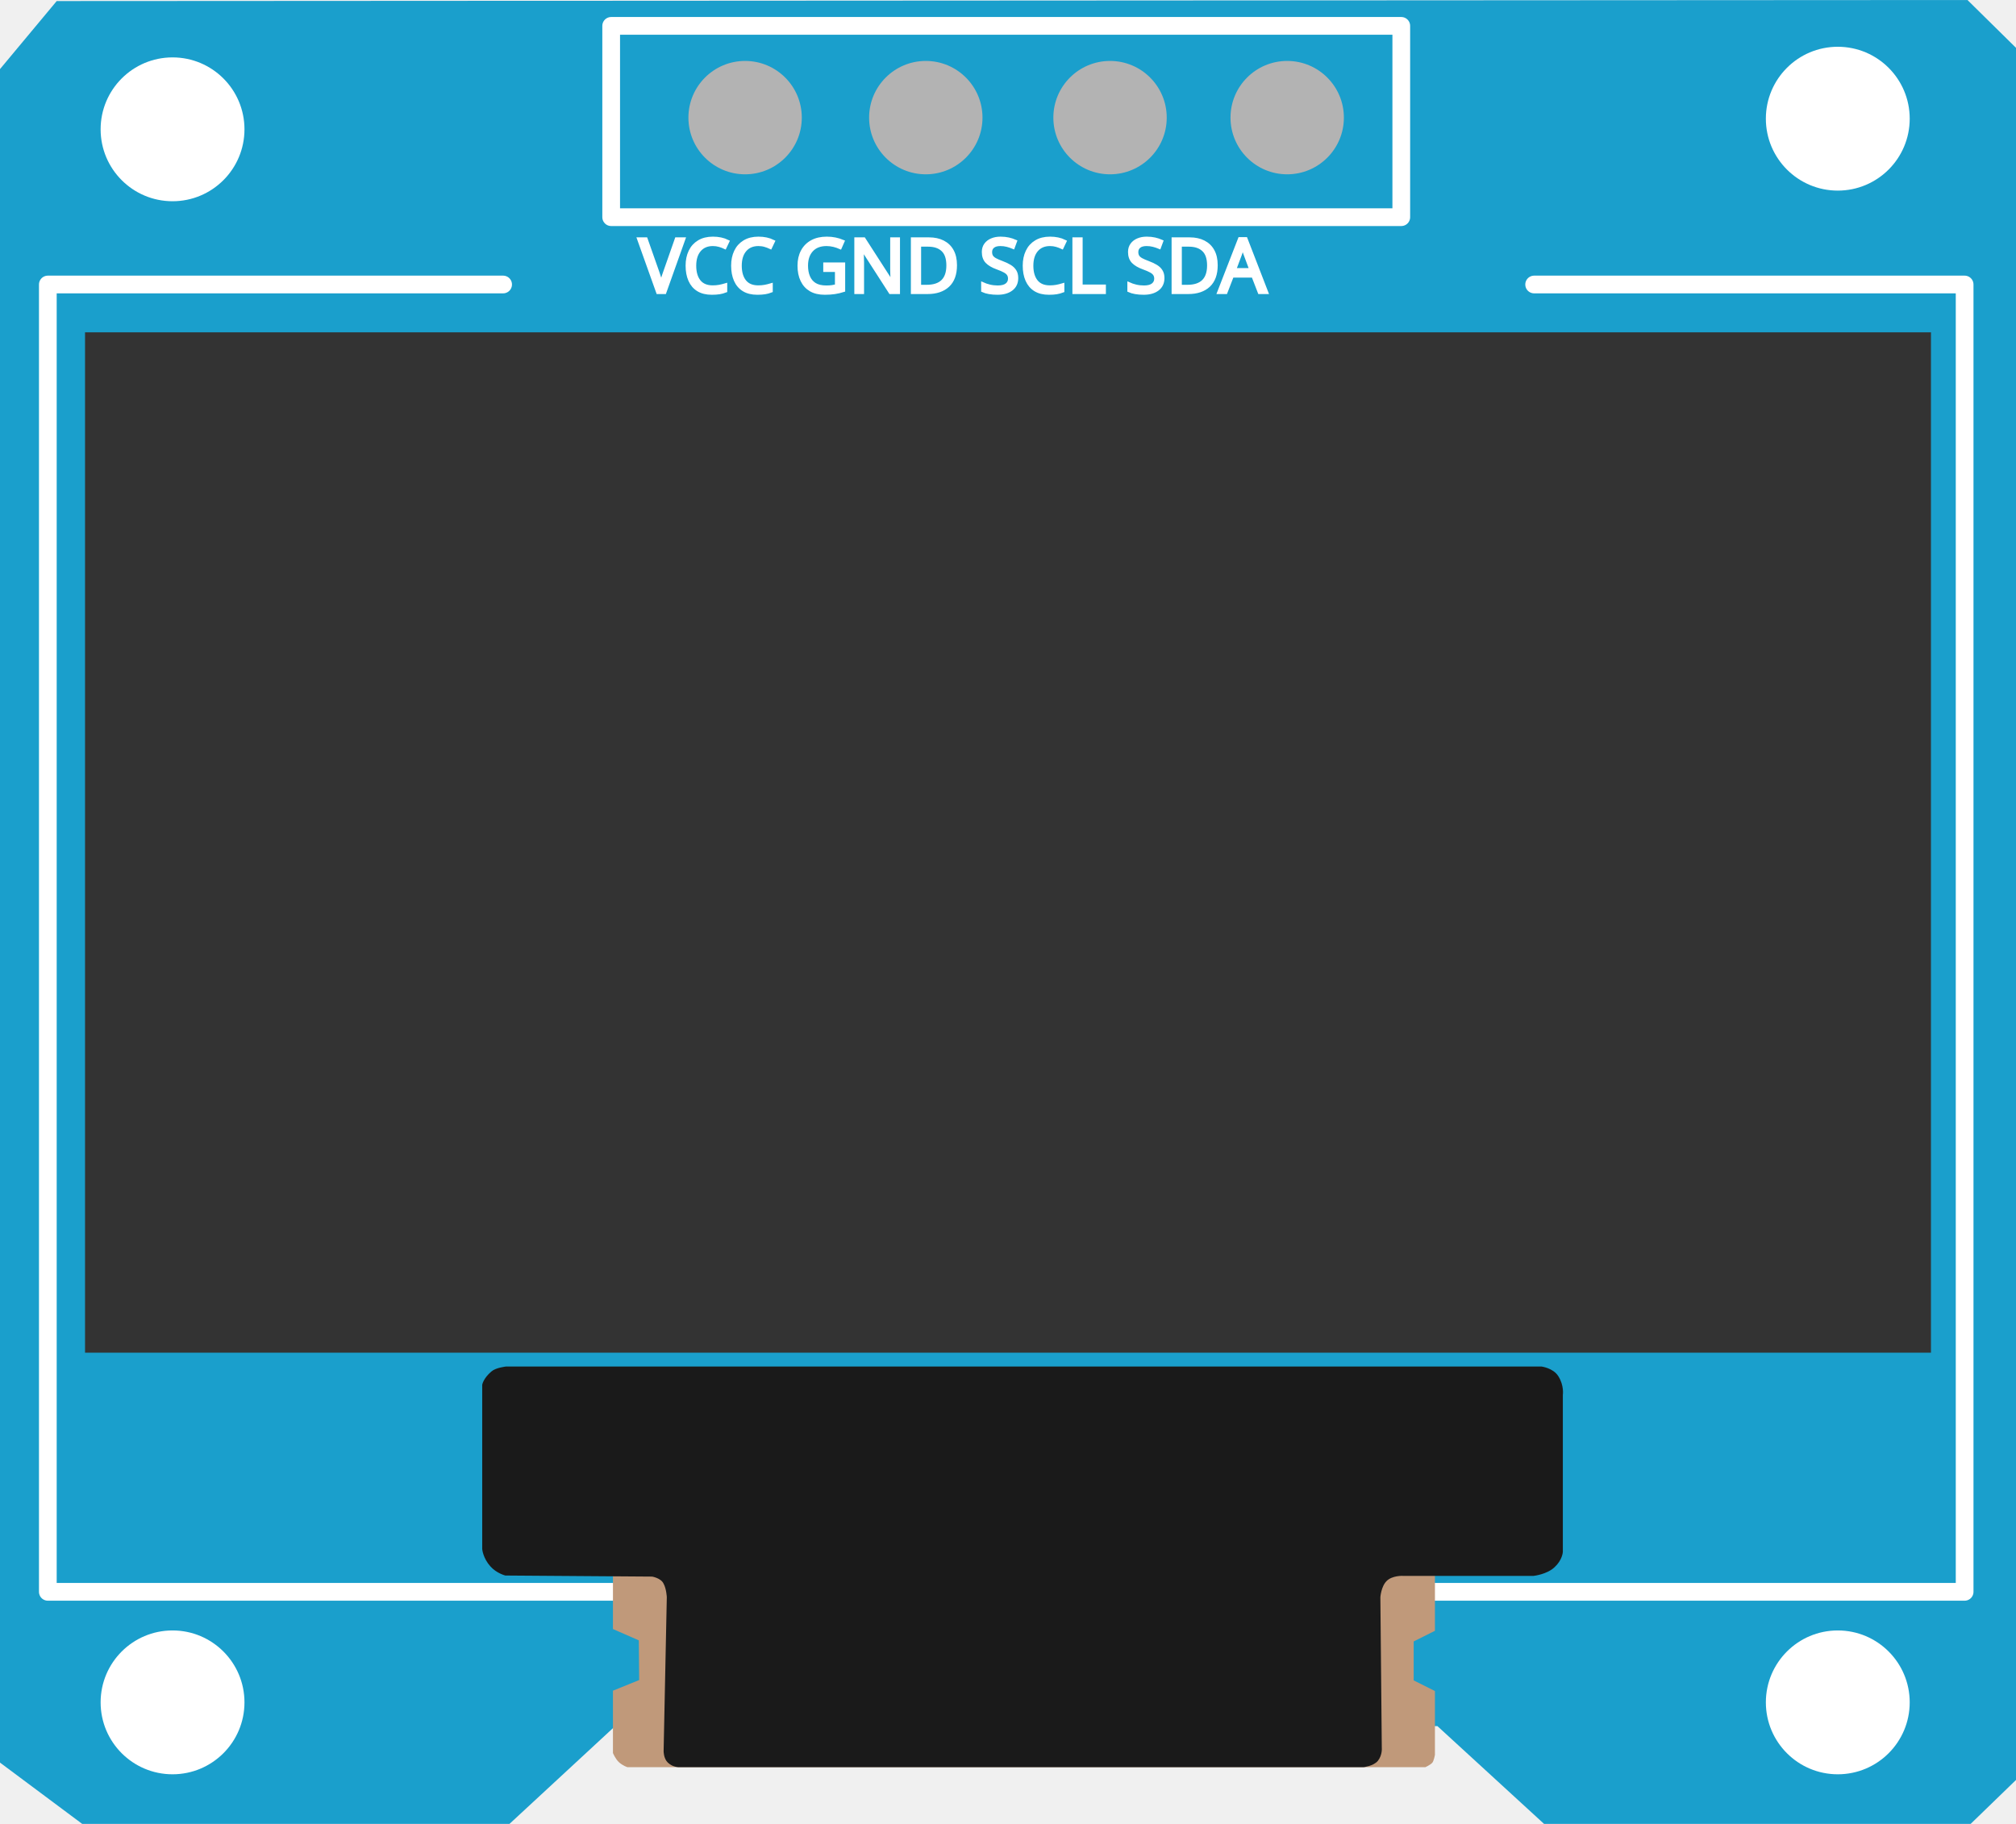
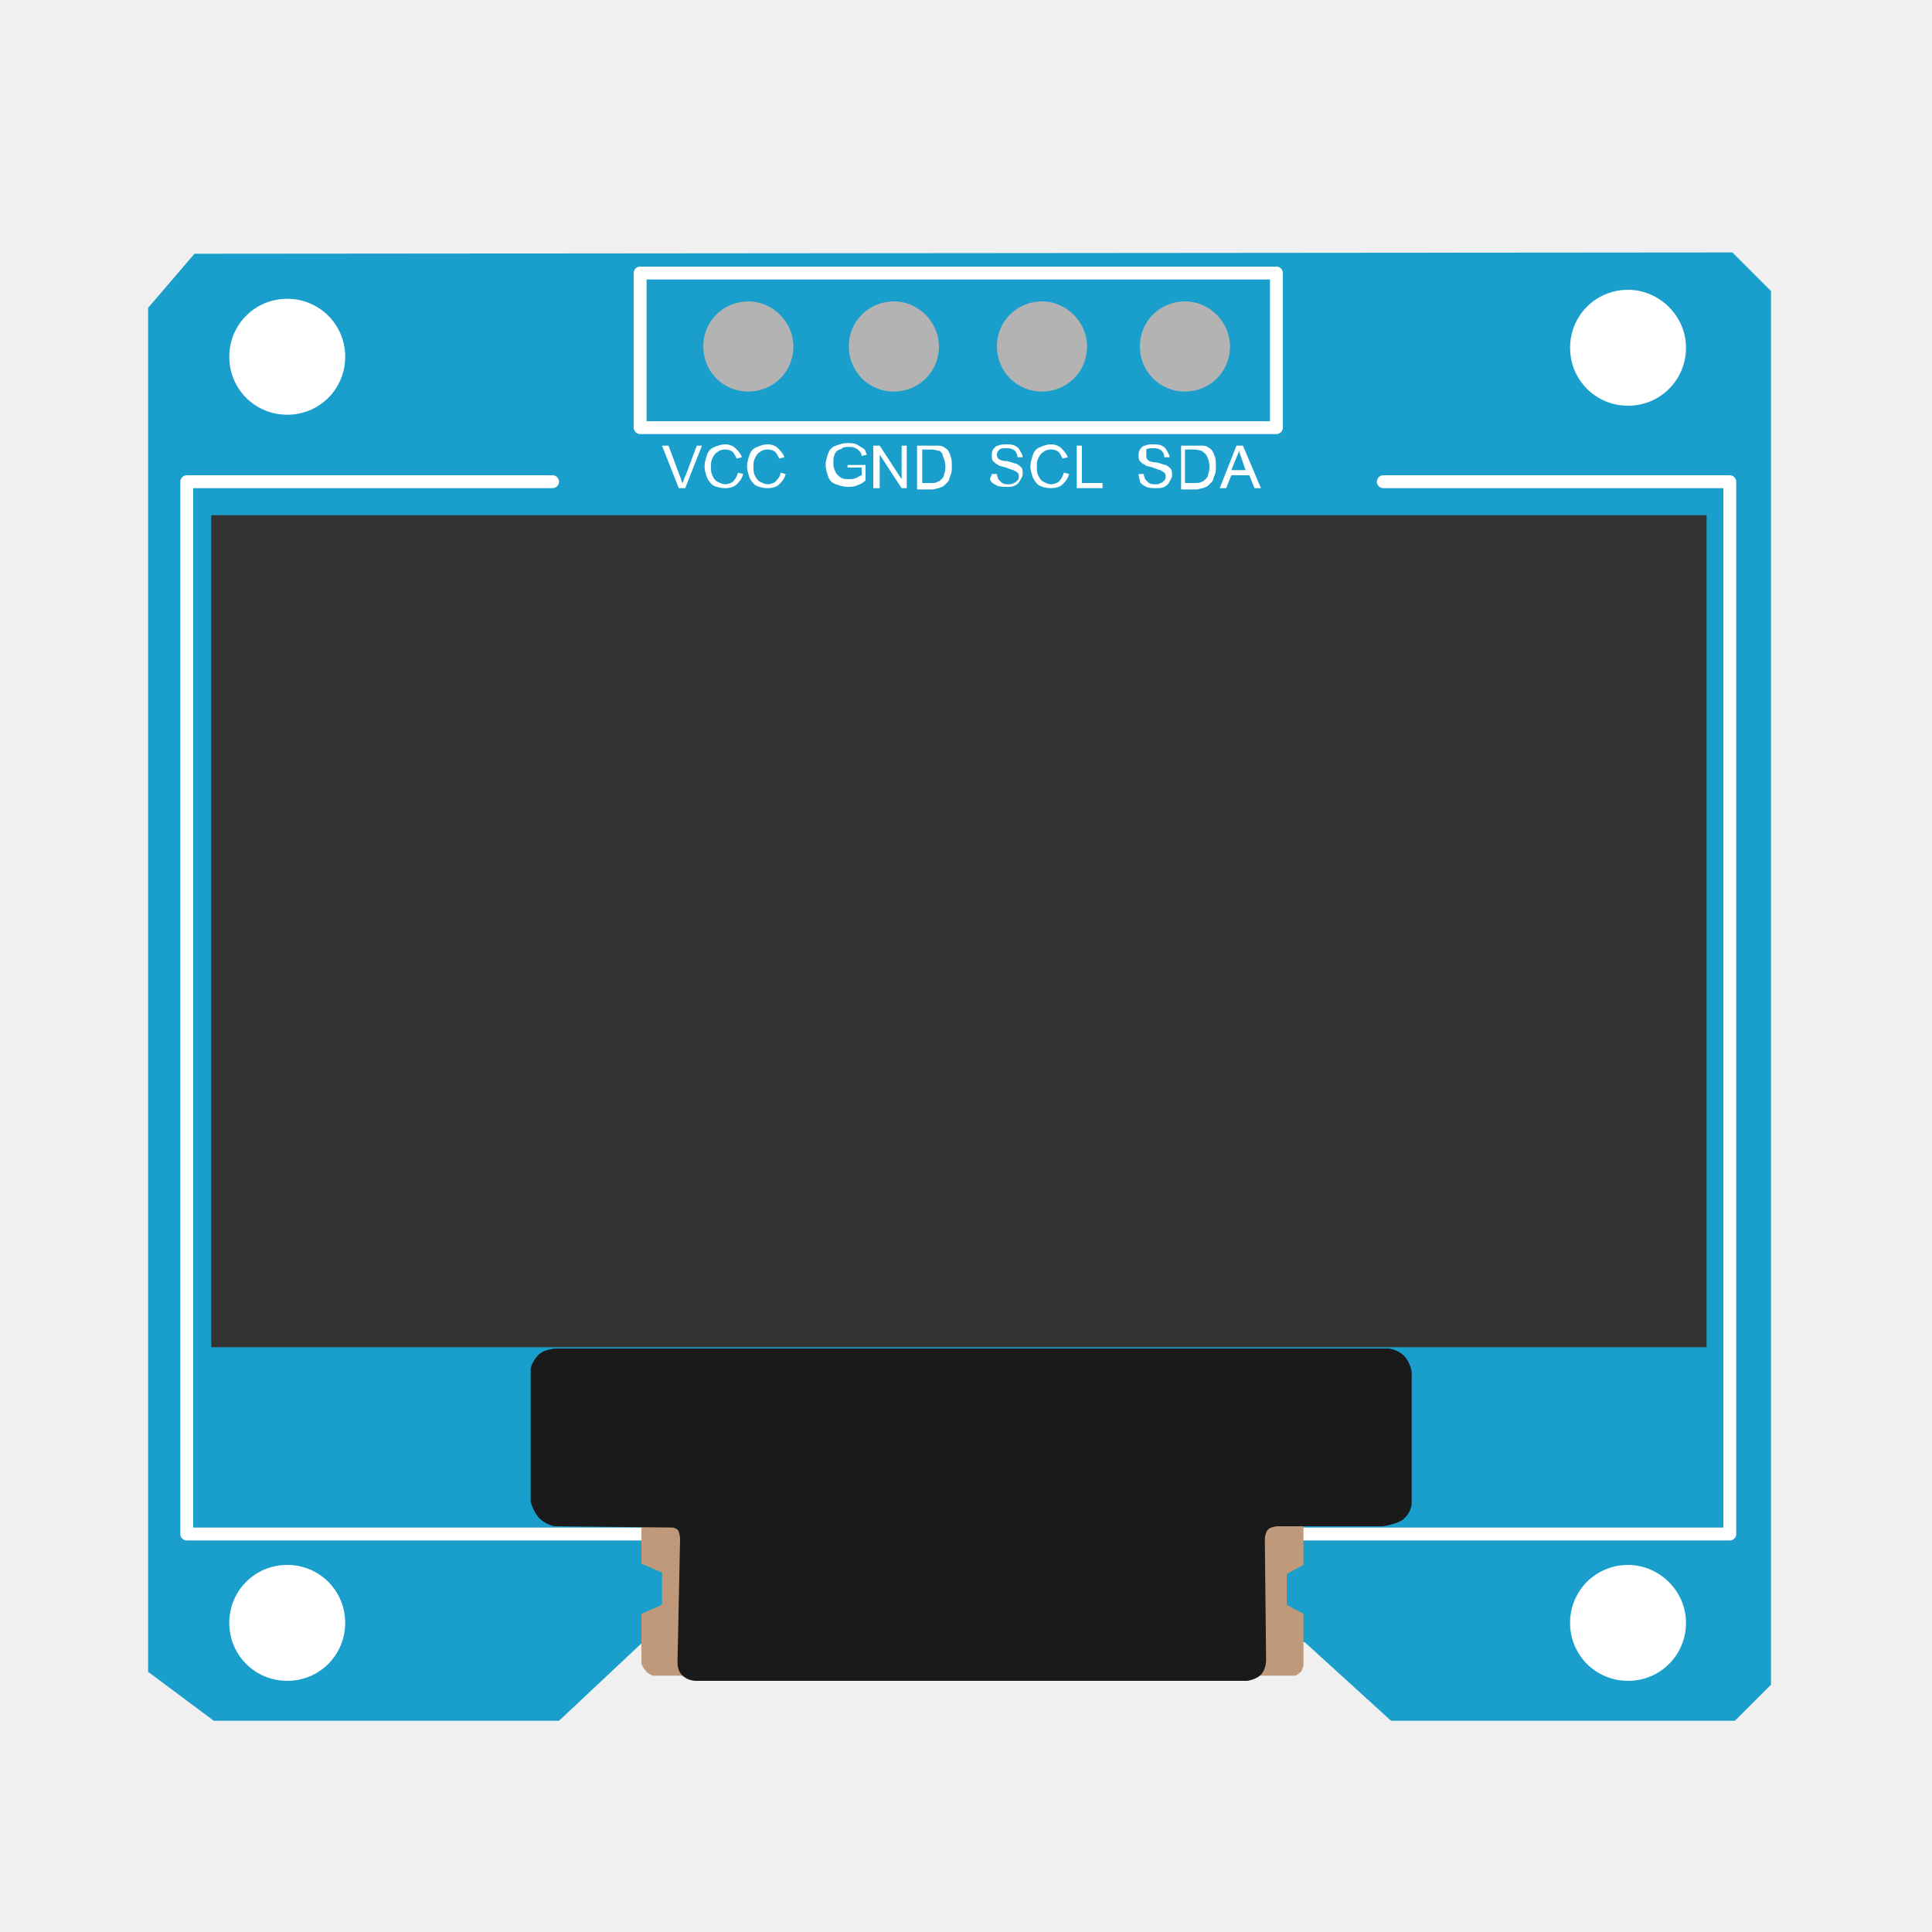
- <svg xmlns="http://www.w3.org/2000/svg" viewBox="0 0 569 514.8">
+ <svg xmlns="http://www.w3.org/2000/svg" viewBox="0 0 150 150">
  <style>
-     .st4{fill:#fff}.st7{fill:#b3b3b3}
+     .st4{fill:#fff}
  </style>
-   <path id="图层_1" fill="#1a9fcc" d="M569 502.4l-12.8 12.4H435.8l-30.1-27.6-232.4.3-29.5 27.3H23.2L0 497.5v-478L16 .3 555.3 0 569 13.5z" />
-   <g id="图层_5" fill="none" stroke="#fff" stroke-linejoin="round" stroke-miterlimit="10" stroke-width="5">
-     <path d="M172.5 7.3h223v54h-223z" />
-     <path stroke-linecap="round" d="M142 80.3H13.5v369h541v-369H433" />
+   <path id="图层_1" fill="#1a9fcc" d="M137.5 130.8l-2.8 2.8H108l-6.7-6.1H49.9l-6.5 6.1H16.6l-5.1-3.8V23.9l3.6-4.2 119.4-.1 3 3z" />
+   <g id="图层_5" fill="none" stroke="#fff" stroke-linejoin="round" stroke-miterlimit="10">
+     <path d="M49.7 21.2h49.4v12H49.7z" />
+     <path stroke-linecap="round" d="M42.9 37.4H14.5v81.7h119.8V37.4h-26.9" />
  </g>
-   <path id="图层_4" fill="#c0997a" d="M404.2 497.6c-.6.6-1.9 1.2-1.9 1.2H177.1s-1.3-.4-2.4-1.4c-1-.9-1.7-2.6-1.7-2.6v-17.6l7.4-3-.1-11.2-7.3-3.2v-20h232v20.5l-6 3v11l6 3v18s-.3 1.8-.8 2.3z" />
+   <path id="图层_4" fill="#c0997a" d="M101 129.8c-.1.1-.4.3-.4.3H50.7s-.3-.1-.5-.3c-.2-.2-.4-.6-.4-.6v-3.9l1.6-.7v-2.5l-1.6-.7V117h51.4v4.5l-1.3.7v2.4l1.3.7v4s-.1.4-.2.5z" />
  <g id="图层_3">
-     <circle cx="48.7" cy="36.5" r="20.3" class="st4" />
-     <circle cx="518.7" cy="33.5" r="20.3" class="st4" />
-     <circle cx="518.7" cy="480.5" r="20.3" class="st4" />
-     <circle cx="48.7" cy="480.5" r="20.3" class="st4" />
-     <path fill="#333" stroke="#333" stroke-miterlimit="10" d="M24.5 94.3h520v287h-520z" />
-     <path fill="#1a1a1a" stroke="#1a1a1a" stroke-miterlimit="10" d="M432.8 444.3H396s-3.2-.2-5 1.6c-1.7 1.7-1.9 4.9-1.9 4.9l.4 42.5s.2 1.9-1 3.4c-1.1 1.3-3.7 1.6-3.7 1.6h-193s-1.7.1-3-1.2c-1-1-1-2.8-1-2.8l.9-43.5s-.1-2.5-1-4.1c-.9-1.8-3.6-2.2-3.6-2.2l-41.4-.3s-2.3-.6-3.9-2.4c-2-2.2-2.2-4.6-2.2-4.6v-46.3s.3-1.6 2.4-3.4c1.1-1 3.9-1.3 3.9-1.3H435s3.1.4 4.4 2.5c1.6 2.5 1.2 5 1.2 5V438s-.1 2.1-2.2 4c-2 1.9-5.6 2.3-5.6 2.3z" />
-     <circle cx="210.3" cy="33.2" r="16" class="st7" />
-     <circle cx="261.3" cy="33.2" r="16" class="st7" />
-     <circle cx="313.3" cy="33.2" r="16" class="st7" />
-     <circle cx="363.3" cy="33.2" r="16" class="st7" />
-     <text fill="#fff" stroke="#fff" stroke-miterlimit="10" font-family="ArialMT" font-size="21" transform="translate(180.333 82.497)">
-       VCC GND SCL SDA
-     </text>
+     <path d="M26.8 27.7c0 2.5-2 4.5-4.5 4.5s-4.5-2-4.5-4.5 2-4.5 4.5-4.5 4.5 2 4.5 4.5zm104.1-.7c0 2.5-2 4.5-4.5 4.5s-4.5-2-4.5-4.5 2-4.5 4.5-4.5c2.4 0 4.5 2 4.5 4.5zm0 99c0 2.5-2 4.5-4.5 4.5s-4.5-2-4.5-4.5 2-4.5 4.5-4.5c2.4 0 4.5 2 4.5 4.5zm-104.1 0c0 2.5-2 4.5-4.5 4.5s-4.5-2-4.5-4.5 2-4.5 4.5-4.5 4.5 2 4.5 4.5z" class="st4" />
+     <path fill="#333" stroke="#333" stroke-miterlimit="10" d="M16.9 40.5H132v63.6H16.9z" />
+     <path fill="#1a1a1a" stroke="#1a1a1a" stroke-miterlimit="10" d="M107.3 118h-8.1s-.7 0-1.1.4c-.4.4-.4 1.1-.4 1.1l.1 9.4s0 .4-.2.7c-.2.3-.8.4-.8.4H54s-.4 0-.7-.3c-.2-.2-.2-.6-.2-.6l.2-9.6s0-.5-.2-.9-.8-.5-.8-.5l-9.2-.1s-.5-.1-.9-.5c-.4-.5-.5-1-.5-1v-10.2s.1-.4.5-.8c.2-.2.9-.3.9-.3h64.7s.7.1 1 .6c.4.6.3 1.1.3 1.1v9.8s0 .5-.5.9c-.5.3-1.3.4-1.3.4z" />
+     <path fill="#b3b3b3" d="M61.6 26.9c0 2-1.6 3.5-3.5 3.5-2 0-3.5-1.6-3.5-3.5 0-2 1.6-3.5 3.5-3.5s3.5 1.6 3.5 3.5zm11.3 0c0 2-1.6 3.5-3.5 3.5-2 0-3.5-1.6-3.5-3.5 0-2 1.6-3.5 3.5-3.5s3.5 1.6 3.5 3.5zm11.5 0c0 2-1.6 3.5-3.5 3.5-2 0-3.5-1.6-3.5-3.5 0-2 1.6-3.5 3.5-3.5s3.5 1.6 3.5 3.5zm11.1 0c0 2-1.6 3.5-3.5 3.5-2 0-3.5-1.6-3.5-3.5 0-2 1.6-3.5 3.5-3.5s3.5 1.6 3.5 3.5z" />
+     <path d="M52.7 37.9l-1.3-3.3h.5l.9 2.4c.1.2.1.4.2.5.1-.2.1-.4.2-.5l.9-2.4h.4l-1.3 3.3h-.5zm4.6-1.2l.4.1c-.1.4-.3.6-.5.8-.2.2-.5.3-.9.3s-.7-.1-.9-.2c-.2-.1-.4-.4-.5-.6-.1-.3-.2-.6-.2-.9 0-.3.1-.6.2-.9.1-.3.3-.5.6-.6.2-.1.5-.2.8-.2.3 0 .6.1.8.3.2.2.4.4.5.7l-.4.1c-.1-.2-.2-.4-.3-.5-.1-.1-.3-.2-.6-.2s-.5.1-.6.2c-.2.1-.3.3-.4.5-.1.2-.1.4-.1.6 0 .3 0 .5.1.7.1.2.2.4.4.5.2.1.4.2.6.2.2 0 .5-.1.6-.2.2-.2.3-.4.4-.7zm3.3 0l.4.1c-.1.4-.3.6-.5.8-.2.2-.5.3-.9.3s-.7-.1-.9-.2c-.2-.1-.4-.4-.5-.6-.1-.3-.2-.6-.2-.9 0-.3.1-.6.2-.9.1-.3.3-.5.6-.6.2-.1.5-.2.8-.2.3 0 .6.1.8.3.2.2.4.4.5.7l-.4.1c-.1-.2-.2-.4-.3-.5-.1-.1-.3-.2-.6-.2s-.5.1-.6.2c-.2.1-.3.3-.4.5-.1.2-.1.4-.1.6 0 .3 0 .5.1.7.1.2.2.4.4.5.2.1.4.2.6.2.2 0 .5-.1.6-.2s.4-.4.4-.7zm5.2-.2v-.4h1.4v1.2c-.2.2-.4.3-.7.4-.2.1-.5.1-.7.1-.3 0-.6-.1-.9-.2-.3-.1-.5-.3-.6-.6-.1-.3-.2-.6-.2-.9 0-.3.1-.6.2-.9.1-.3.3-.5.6-.6.3-.1.5-.2.9-.2.2 0 .5 0 .7.1.2.1.3.2.5.3s.2.3.3.5l-.4.1c0-.2-.1-.3-.2-.4-.1-.1-.2-.2-.3-.2-.1-.1-.3-.1-.5-.1s-.4 0-.5.1c-.1.1-.3.1-.4.2-.1.1-.2.2-.2.3-.1.2-.1.4-.1.7 0 .3.1.5.2.7.1.2.3.3.4.4.2.1.4.1.6.1.2 0 .4 0 .6-.1.2-.1.3-.2.4-.2v-.6h-1.1zm2 1.4v-3.3h.5l1.7 2.6v-2.6h.4v3.3H70l-1.7-2.6v2.6h-.5zm3.4 0v-3.3h1.7c.2 0 .4.1.5.2.2.1.3.3.4.6s.1.5.1.8c0 .3 0 .5-.1.7-.1.2-.1.4-.2.5l-.3.3c-.1.1-.2.1-.4.2-.2 0-.3.1-.5.1h-1.2zm.4-.4h.7c.2 0 .4 0 .5-.1.1 0 .2-.1.3-.2.1-.1.2-.2.2-.4.1-.2.1-.4.1-.6 0-.3-.1-.6-.2-.8 0-.2-.2-.4-.3-.4-.1 0-.3-.1-.6-.1h-.7v2.6zm5.4-.7h.4c0 .2.1.3.1.4l.3.3c.2.1.3.1.5.1s.3 0 .4-.1c.1 0 .2-.1.3-.2.1-.1.1-.2.1-.3 0-.1 0-.2-.1-.3-.1-.1-.2-.1-.3-.2-.1 0-.3-.1-.6-.2s-.5-.1-.6-.2c-.2-.1-.3-.2-.4-.3-.1-.1-.1-.3-.1-.4 0-.2 0-.3.1-.5.1-.1.2-.3.4-.3.2-.1.4-.1.6-.1.2 0 .5 0 .7.1s.3.2.4.4c.1.2.2.3.2.5H79c0-.2-.1-.4-.2-.5-.1-.1-.3-.2-.6-.2s-.5 0-.6.1c-.1.1-.2.2-.2.4 0 .1 0 .2.1.3.1.1.3.2.7.2.4.1.6.2.7.2.2.1.3.2.4.3.1.1.1.3.1.5s-.1.3-.2.5-.2.3-.4.4c-.2.1-.4.1-.6.1-.3 0-.6 0-.8-.1-.2-.1-.4-.2-.5-.4s.1-.3.1-.5zm5.6-.1l.4.1c-.1.4-.3.6-.5.8-.2.2-.5.3-.9.3s-.7-.1-.9-.2c-.2-.1-.4-.4-.5-.6-.1-.3-.2-.6-.2-.9 0-.3.1-.6.2-.9.1-.3.3-.5.6-.6.2-.1.5-.2.8-.2.3 0 .6.1.8.3.2.2.4.4.5.7l-.4.1c-.1-.2-.2-.4-.3-.5-.1-.1-.3-.2-.6-.2s-.5.1-.6.2c-.2.1-.3.3-.4.5-.1.2-.1.4-.1.6 0 .3 0 .5.1.7.1.2.2.4.4.5.2.1.4.2.6.2.2 0 .5-.1.6-.2.2-.2.3-.4.4-.7zm1 1.2v-3.3h.4v2.9h1.6v.4h-2zm4.8-1.1h.4c0 .2.1.3.1.4l.3.3c.2.1.3.1.5.1s.3 0 .4-.1c.1 0 .2-.1.3-.2.1-.1.1-.2.1-.3 0-.1 0-.2-.1-.3-.1-.1-.2-.1-.3-.2-.1 0-.3-.1-.6-.2s-.5-.1-.6-.2c-.2-.1-.3-.2-.4-.3-.1-.1-.1-.3-.1-.4 0-.2 0-.3.1-.5.1-.1.2-.3.4-.3.2-.1.4-.1.6-.1.2 0 .5 0 .7.1.2.1.3.2.4.4.1.2.2.3.2.5h-.4c0-.2-.1-.4-.2-.5-.1-.1-.3-.2-.6-.2s-.5 0-.6.1v.5c0 .1 0 .2.1.3.1.1.3.2.7.2.4.1.6.2.7.2.2.1.3.2.4.3.1.1.1.3.1.5s-.1.3-.2.5-.2.3-.4.4c-.2.1-.4.1-.6.1-.3 0-.6 0-.8-.1-.2-.1-.4-.2-.5-.4 0-.2-.1-.4-.1-.6zm3.3 1.1v-3.3h1.7c.2 0 .4.1.5.2.2.1.3.3.4.6.1.2.1.5.1.8 0 .3 0 .5-.1.7-.1.2-.1.4-.2.5l-.3.3c-.1.1-.2.1-.4.2-.2 0-.3.1-.5.1h-1.2zm.4-.4h.7c.2 0 .4 0 .5-.1.1 0 .2-.1.3-.2.1-.1.2-.2.2-.4.1-.2.1-.4.1-.6 0-.3-.1-.6-.2-.8-.1-.2-.3-.3-.4-.4-.1 0-.3-.1-.6-.1H92v2.6zm2.6.4l1.3-3.3h.5l1.4 3.3h-.5l-.4-1h-1.4l-.4 1h-.5zm.9-1.4h1.1l-.3-.9c-.1-.3-.2-.5-.2-.7 0 .2-.1.4-.2.6l-.4 1z" class="st4" />
  </g>
</svg>
